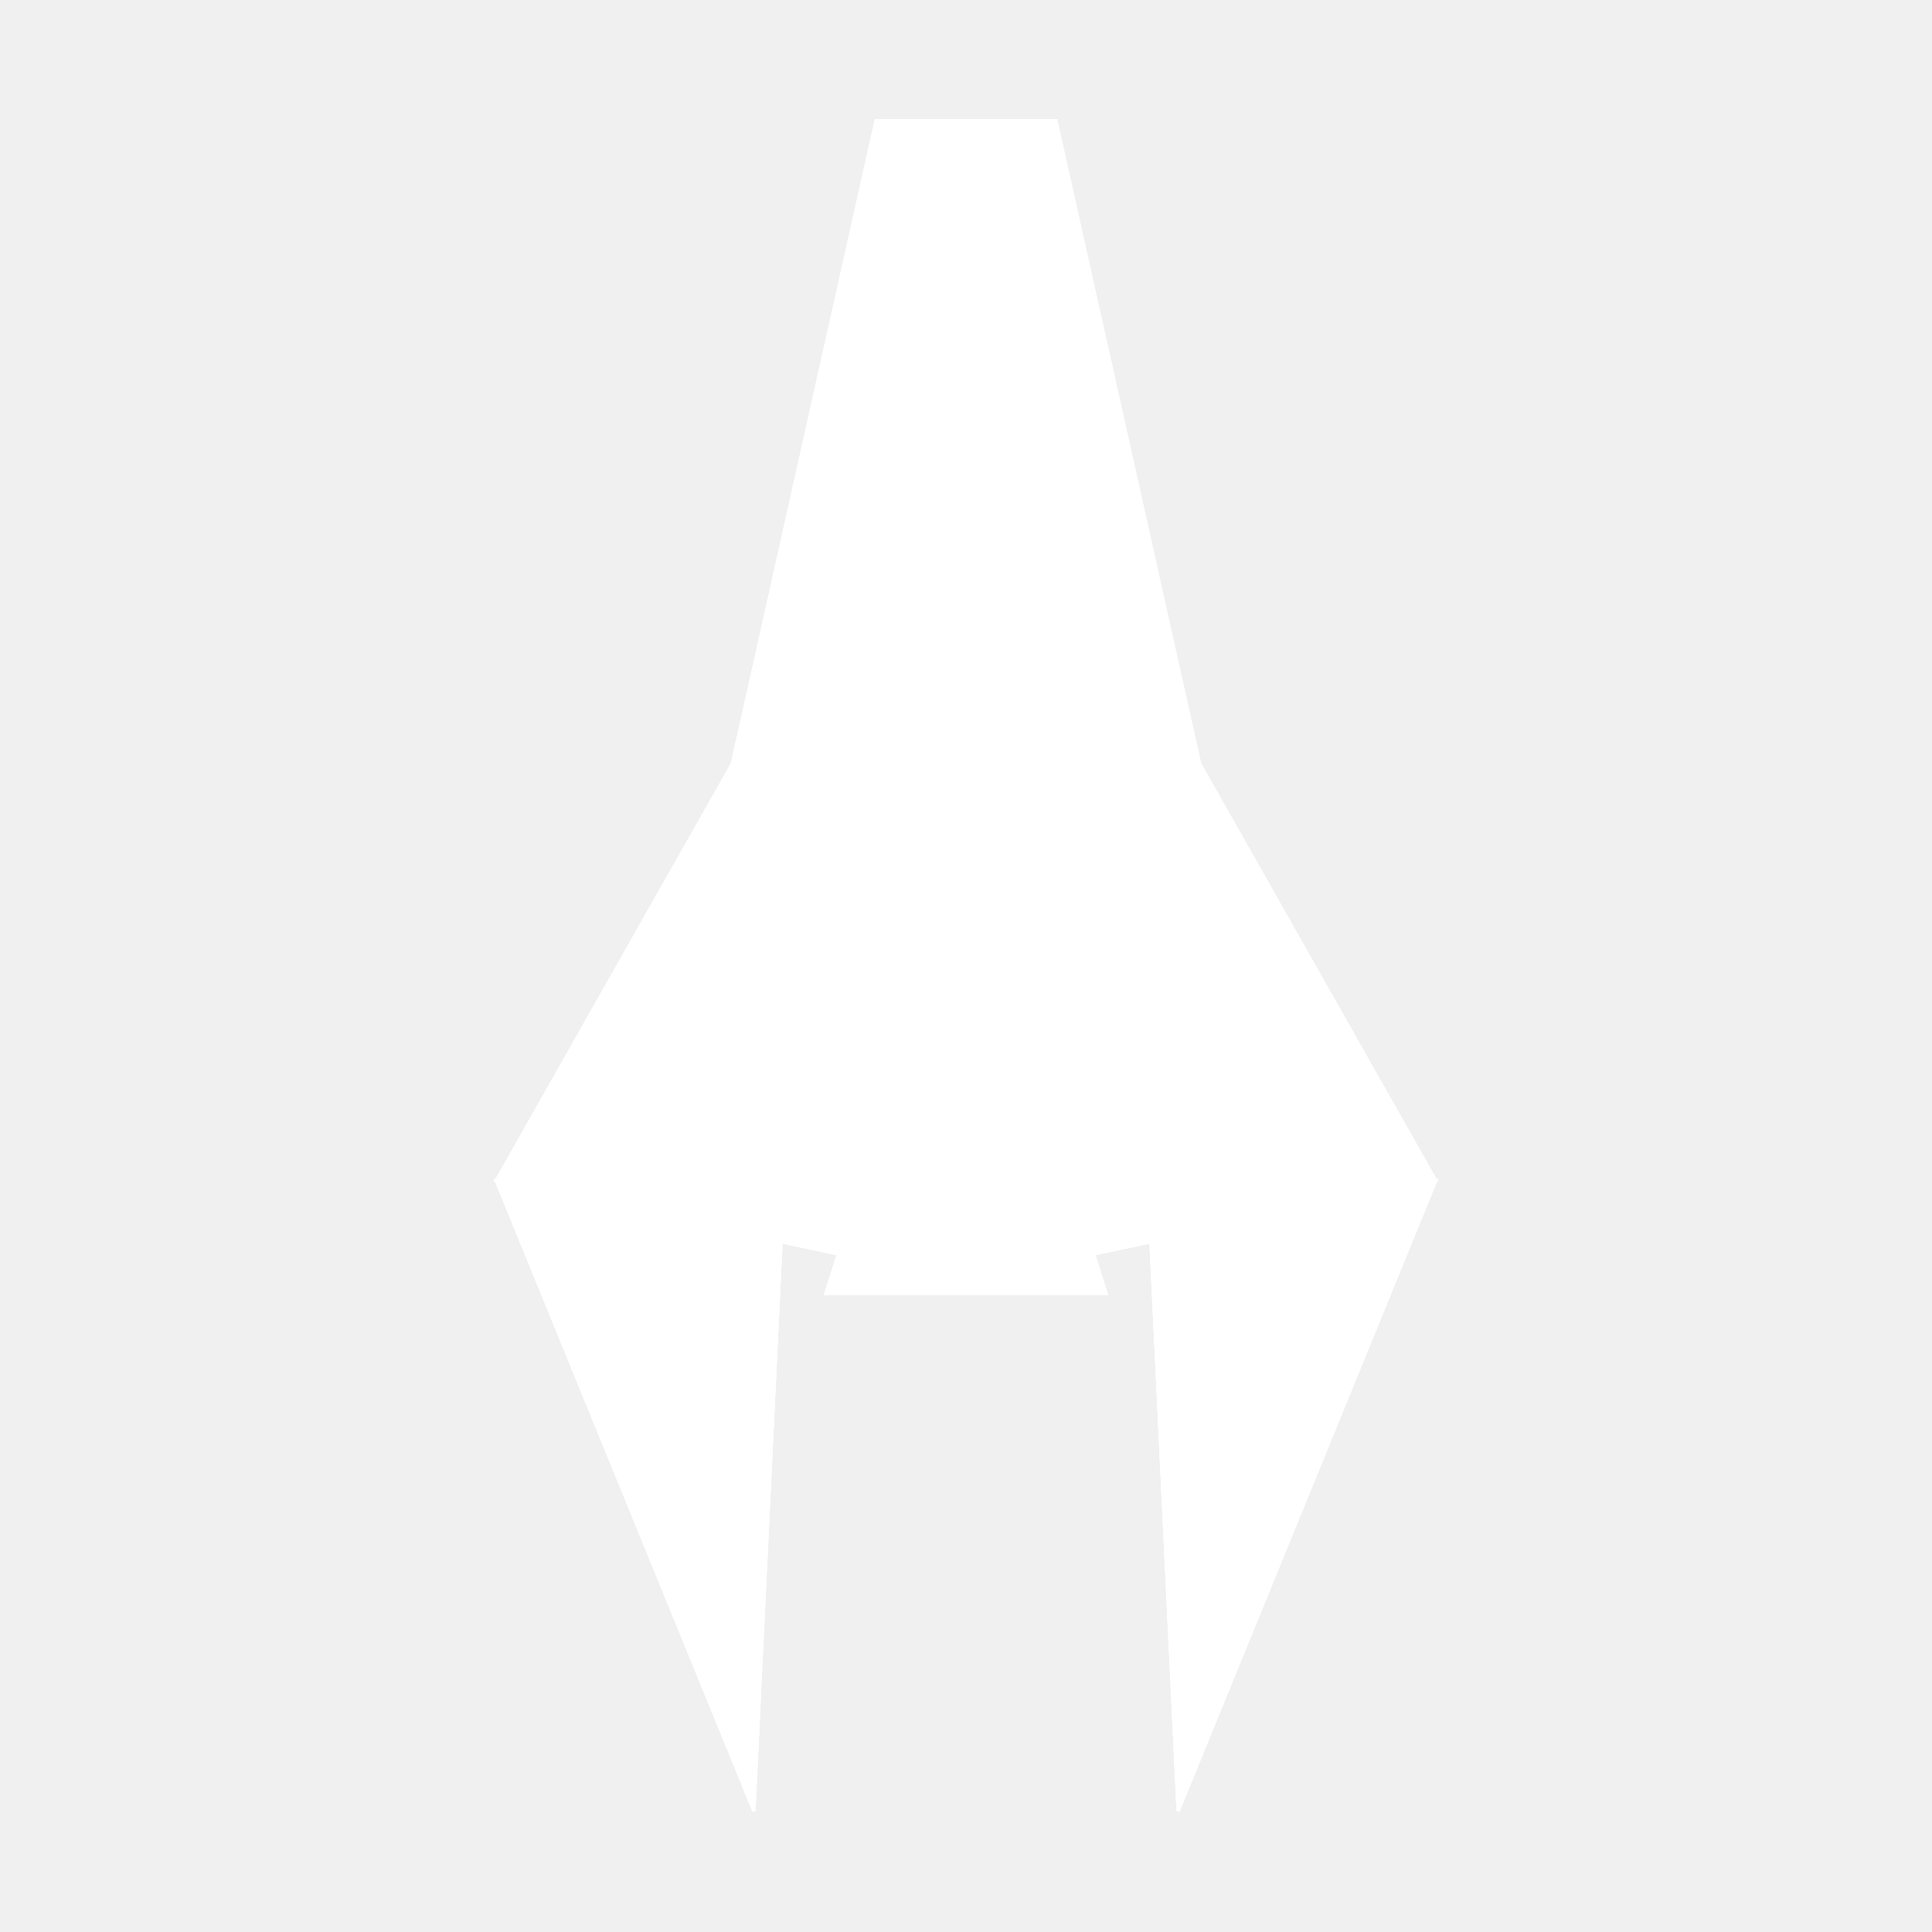
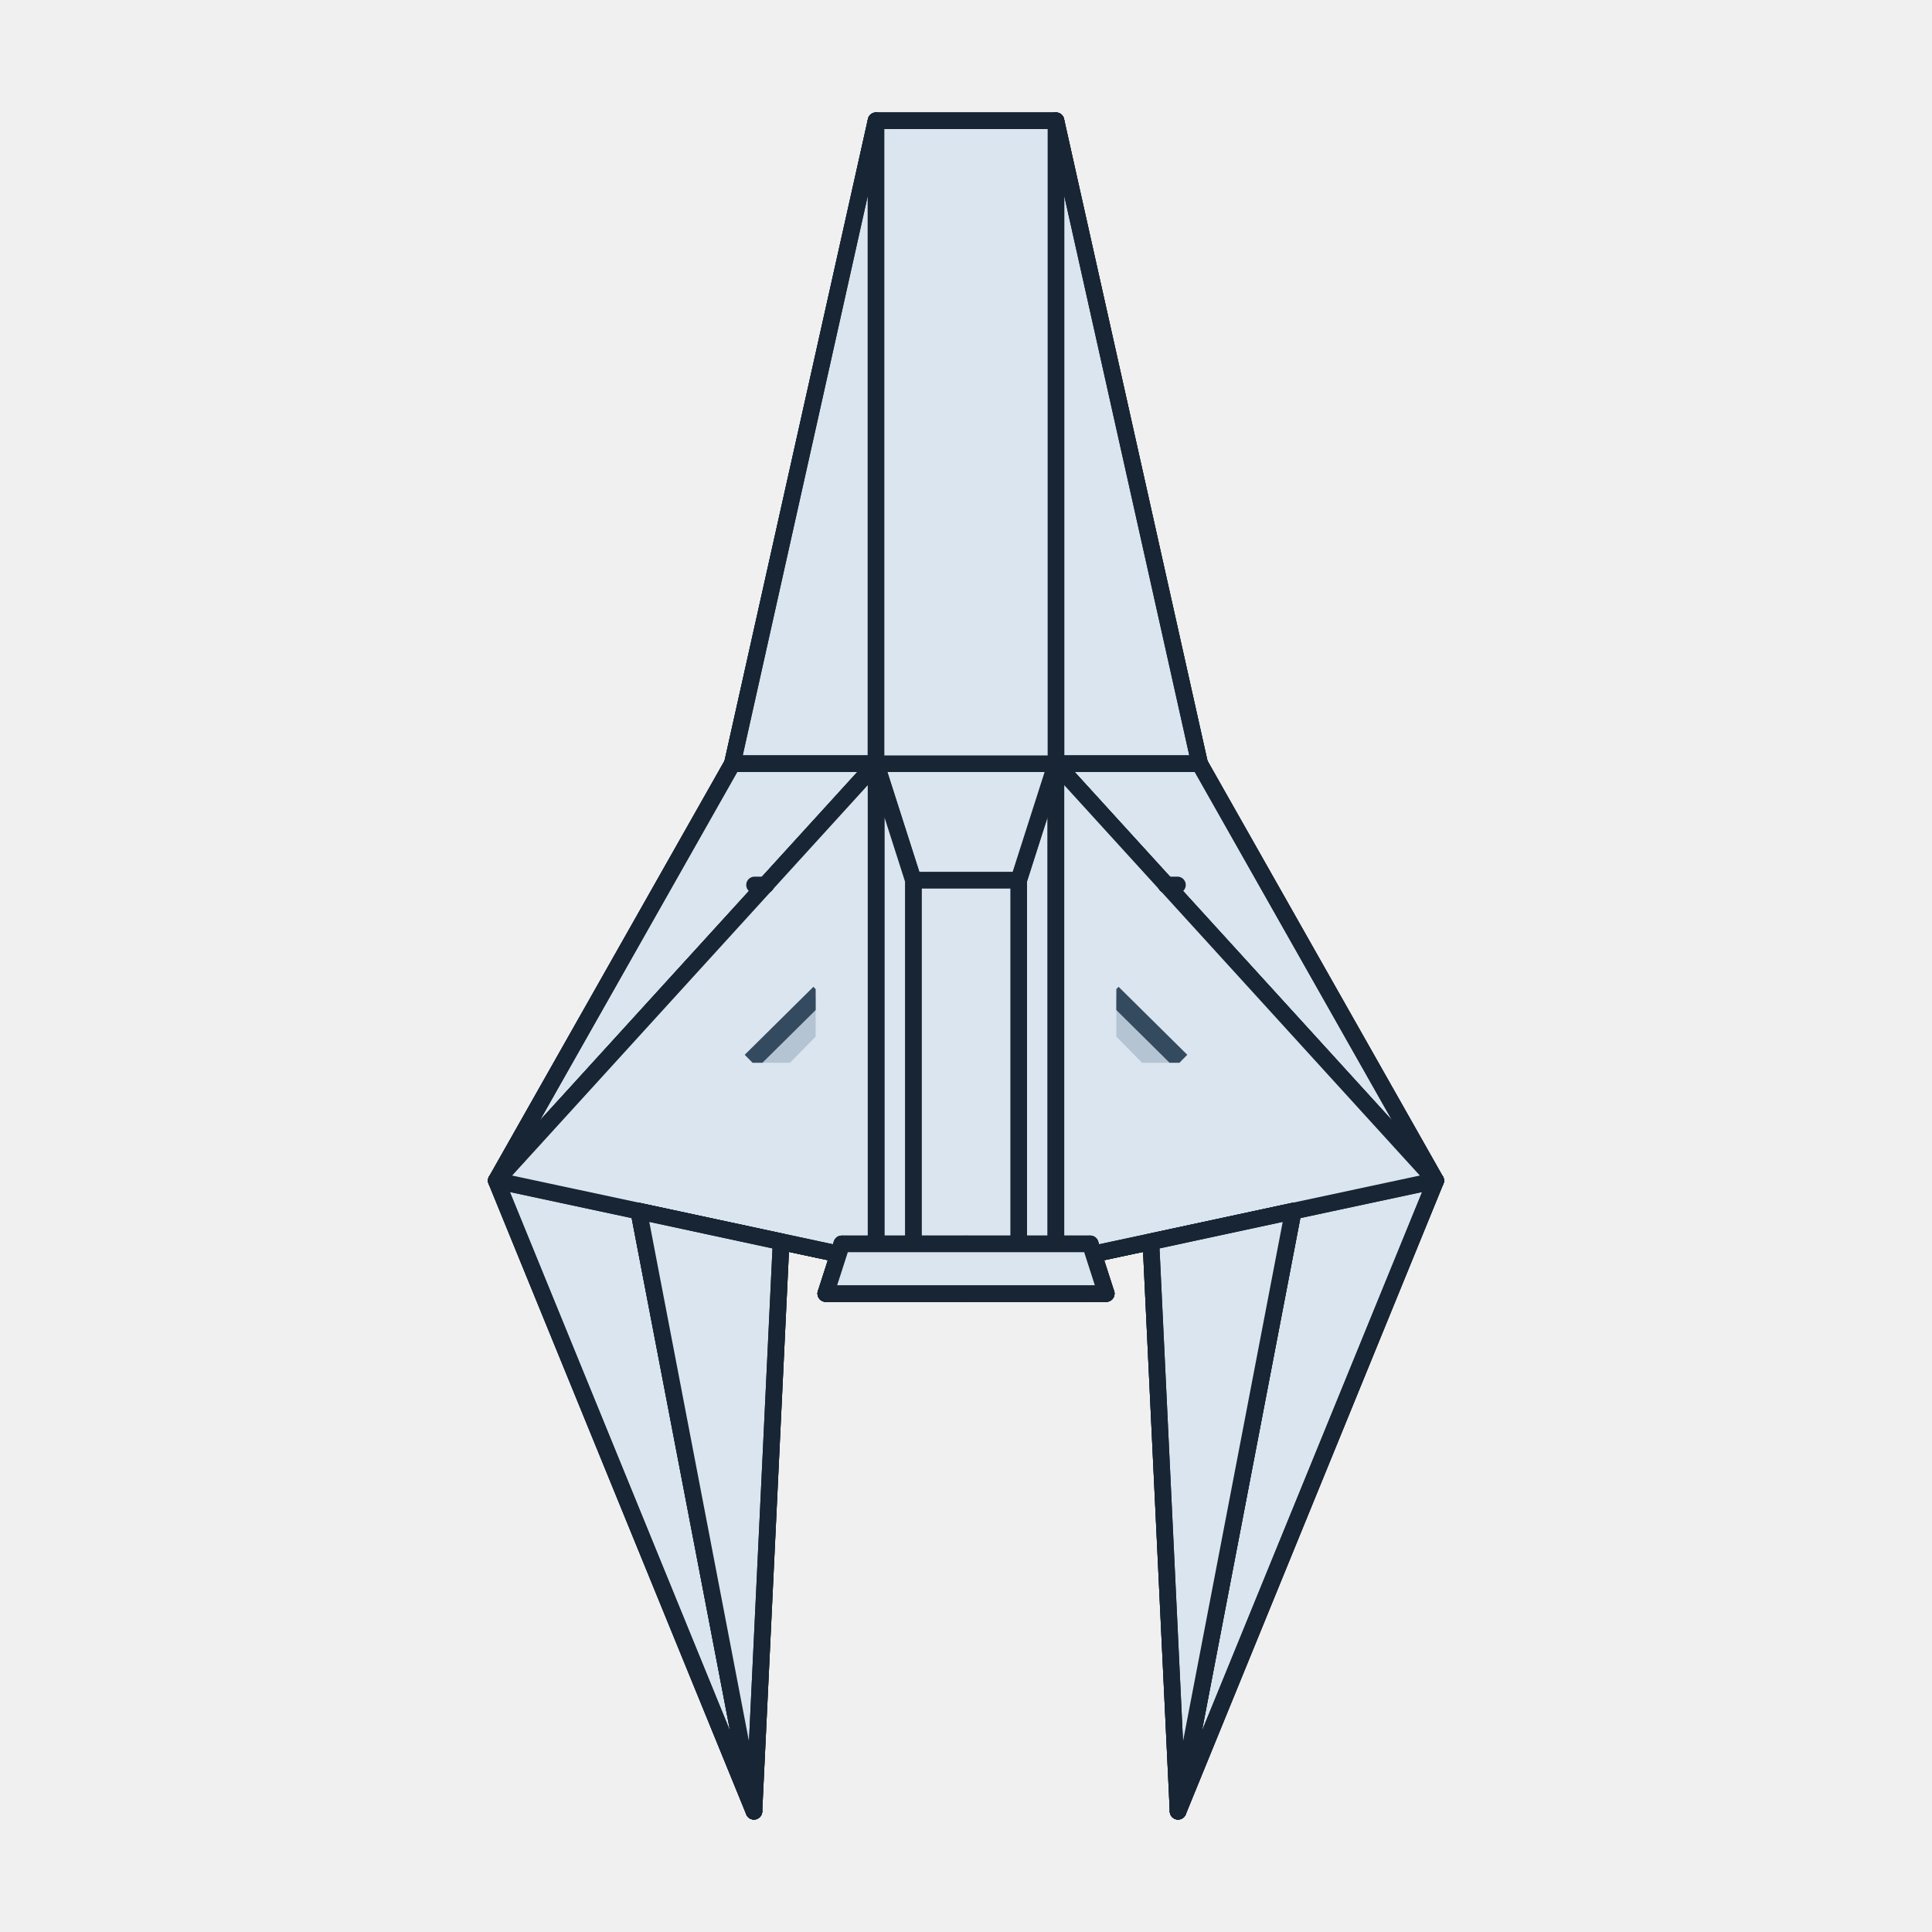
<svg xmlns="http://www.w3.org/2000/svg" viewBox="0 0 128 128">
-   <g fill="white" stroke="white" stroke-width="0.2">
+   <defs>
+     <clipPath id="hull">
+       <polygon points="69.96,8.00 79.48,50.60 69.96,50.60" />
+       <polygon points="69.96,50.60 58.04,50.60 58.04,8.00 69.96,8.00" />
+       <polygon points="69.96,8.00 69.96,50.60 79.48,50.60" />
+       <polygon points="69.96,83.61 58.04,83.61 58.04,50.60 69.96,50.60" />
+       <polygon points="67.49,83.61 60.51,83.61 58.04,83.61 69.96,83.61" />
+       <polygon points="69.96,83.61 69.96,50.60 67.49,58.32 67.49,83.61" />
+       <polygon points="76.25,82.27 76.25,82.27 69.96,83.61 69.96,83.61" />
+       <polygon points="58.04,50.60 60.51,58.32 67.49,58.32 69.96,50.60" />
+       <polygon points="60.51,58.32 60.51,83.61 67.49,83.61 67.49,58.32" />
+       <polygon points="69.96,8.00 58.04,8.00 58.04,8.00 69.96,8.00" />
+       <polygon points="78.57,65.53 76.09,65.53 76.09,68.68 78.57,68.68" />
+       <polygon points="76.67,58.63 76.67,64.12 76.45,64.87 76.45,58.63" />
+       <polygon points="80.01,68.68 79.85,68.68 79.85,65.53 80.01,65.53" />
+       <polygon points="78.31,63.81 78.14,63.81 75.66,63.81 75.83,63.81" />
+       <polygon points="74.12,65.53 73.96,65.53 73.96,68.68 74.12,68.68" />
+       <polygon points="69.96,50.60 79.48,50.60 95.12,78.22" />
+       <polygon points="76.67,64.12 75.83,63.81 76.09,65.53 76.45,64.87" />
+       <polygon points="75.83,63.81 74.12,65.53 76.09,65.53" />
+       <polygon points="76.09,68.68 74.12,68.68 75.83,70.41" />
+       <polygon points="77.44,58.63 77.44,61.95 77.75,61.95 77.75,58.63" />
+       <polygon points="77.75,58.63 77.75,61.95 77.25,61.95 77.25,58.63" />
+       <polygon points="78.31,63.81 78.57,65.53 80.01,65.53" />
+       <polygon points="78.31,70.41 80.01,68.68 78.57,68.68" />
+       <polygon points="76.67,58.63 76.45,58.63 76.69,58.63 76.84,58.63" />
+       <polygon points="73.96,65.53 74.12,65.53 75.83,63.81 75.66,63.81" />
+       <polygon points="80.01,65.53 79.85,65.53 78.14,63.81 78.31,63.81" />
+       <polygon points="74.12,65.53 74.12,68.68 76.09,68.68 76.09,65.53" />
+       <polygon points="78.31,70.41 78.14,70.41 79.85,68.68 80.01,68.68" />
+       <polygon points="78.31,63.81 75.83,63.81 76.67,64.12 77.56,64.12" />
+       <polygon points="77.56,64.12 76.67,64.12 76.67,58.63 77.56,58.63" />
+       <polygon points="78.57,65.53 78.57,68.68 80.01,68.68 80.01,65.53" />
+       <polygon points="77.56,64.12 77.56,58.63 78.01,58.63 78.01,64.87" />
+       <polygon points="75.66,70.41 75.83,70.41 74.12,68.68 73.96,68.68" />
+       <polygon points="78.01,64.87 77.28,65.21 76.45,64.87 76.09,65.53 78.57,65.53" />
+       <polygon points="75.83,70.41 78.31,70.41 78.57,68.68 76.09,68.68" />
+       <polygon points="75.83,70.41 75.66,70.41 78.14,70.41 78.31,70.41" />
+       <polygon points="77.28,65.21 78.01,64.87 78.01,58.63 77.28,58.63" />
+       <polygon points="76.45,64.87 77.28,65.21 77.28,58.63 76.45,58.63" />
+       <polygon points="77.25,58.63 77.25,61.95 76.69,61.95 76.69,58.63" />
+       <polygon points="76.45,58.63 77.28,58.63 77.25,58.63 76.69,58.63" />
+       <polygon points="77.56,58.63 76.67,58.63 76.84,58.63 77.44,58.63" />
+       <polygon points="77.56,64.12 78.01,64.87 78.57,65.53 78.31,63.81" />
+       <polygon points="76.69,61.95 77.25,61.95 77.75,61.95 77.44,61.95 76.84,61.95" />
+       <polygon points="76.84,58.63 76.69,58.63 76.69,61.95 76.84,61.95" />
+       <polygon points="77.56,58.63 77.44,58.63 77.75,58.63 78.01,58.63" />
+       <polygon points="77.44,58.63 76.84,58.63 76.84,61.95 77.44,61.95" />
+       <polygon points="79.48,50.60 69.96,50.60 95.12,78.22" />
+       <polygon points="69.96,83.61 69.96,50.60 95.12,78.22 85.68,80.24" />
+       <polygon points="85.68,80.24 76.25,82.27 69.96,83.61" />
+       <polygon points="85.68,80.24 95.12,78.22 78.05,120.00" />
+       <polygon points="95.12,78.22 85.68,80.24 78.05,120.00" />
+       <polygon points="69.96,50.60 69.96,83.61 85.68,80.24 95.12,78.22" />
+       <polygon points="85.68,80.24 76.25,82.27 78.05,120.00" />
+       <polygon points="76.25,82.27 85.68,80.24 78.05,120.00" />
+       <polygon points="76.25,82.27 85.68,80.24 69.96,83.61" />
+       <polygon points="58.04,83.61 69.96,83.61 69.96,83.61 58.04,83.61" />
+       <polygon points="69.96,8.00 69.96,8.00 79.48,50.60 79.48,50.60" />
+       <polygon points="95.12,78.22 95.12,78.22 78.05,120.00 78.05,120.00" />
+       <polygon points="76.25,82.27 76.25,82.27 78.05,120.00 78.05,120.00" />
+       <polygon points="79.48,50.60 79.48,50.60 95.12,78.22 95.12,78.22" />
+       <polygon points="73.29,85.70 73.29,85.70 72.23,82.41 72.23,82.41" />
+       <polygon points="56.08,85.70 54.71,85.70 73.29,85.70 71.92,85.70" />
+       <polygon points="64.00,85.70 73.29,85.70 72.23,82.41 64.00,82.41" />
+       <polygon points="64.00,85.70 71.92,85.70 73.29,85.70 64.00,85.70" />
+       <polygon points="71.92,85.70 71.92,85.70 73.29,85.70 73.29,85.70" />
+       <polygon points="64.00,83.91 56.69,83.91 56.08,85.70 71.92,85.70 71.31,83.91" />
+       <polygon points="71.31,83.91 64.00,83.91 56.69,83.91 56.69,83.91 64.00,83.91 71.31,83.91" />
+       <polygon points="71.92,85.70 71.92,85.70 71.31,83.91 71.31,83.91" />
+       <polygon points="71.92,85.70 64.00,85.70 64.00,83.91 71.31,83.91" />
+       <polygon points="78.01,58.63 77.75,58.63 77.25,58.63 77.28,58.63" />
+       <polygon points="58.04,8.00 58.04,50.60 48.52,50.60" />
+       <polygon points="58.04,8.00 48.52,50.60 58.04,50.60" />
+       <polygon points="58.04,83.61 60.51,83.61 60.51,58.32 58.04,50.60" />
+       <polygon points="51.75,82.27 58.04,83.61 58.04,83.61 51.75,82.27" />
+       <polygon points="49.43,65.53 49.43,68.68 51.91,68.68 51.91,65.53" />
+       <polygon points="51.33,58.63 51.55,58.63 51.55,64.87 51.33,64.12" />
+       <polygon points="47.99,68.68 47.99,65.53 48.15,65.53 48.15,68.68" />
+       <polygon points="49.69,63.81 52.17,63.81 52.34,63.81 49.86,63.81" />
+       <polygon points="53.88,65.53 53.88,68.68 54.04,68.68 54.04,65.53" />
+       <polygon points="58.04,50.60 32.88,78.22 48.52,50.60" />
+       <polygon points="51.33,64.12 51.55,64.87 51.91,65.53 52.17,63.81" />
+       <polygon points="52.17,63.81 51.91,65.53 53.88,65.53" />
+       <polygon points="51.91,68.68 52.17,70.41 53.88,68.68" />
+       <polygon points="50.56,58.63 50.25,58.63 50.25,61.95 50.56,61.95" />
+       <polygon points="50.25,58.63 50.75,58.63 50.75,61.95 50.25,61.95" />
+       <polygon points="49.69,63.81 47.99,65.53 49.43,65.53" />
+       <polygon points="49.69,70.41 49.43,68.68 47.99,68.68" />
+       <polygon points="51.33,58.63 51.16,58.63 51.31,58.63 51.55,58.63" />
+       <polygon points="54.04,65.53 52.34,63.81 52.17,63.81 53.88,65.53" />
+       <polygon points="47.99,65.53 49.69,63.81 49.86,63.81 48.15,65.53" />
+       <polygon points="53.88,65.53 51.91,65.53 51.91,68.68 53.88,68.68" />
+       <polygon points="49.69,70.41 47.99,68.68 48.15,68.68 49.86,70.41" />
+       <polygon points="49.69,63.81 50.44,64.12 51.33,64.12 52.17,63.81" />
+       <polygon points="50.44,64.12 50.44,58.63 51.33,58.63 51.33,64.12" />
+       <polygon points="49.43,65.53 47.99,65.53 47.99,68.68 49.43,68.68" />
+       <polygon points="50.44,64.12 49.99,64.87 49.99,58.63 50.44,58.63" />
+       <polygon points="52.34,70.41 54.04,68.68 53.88,68.68 52.17,70.41" />
+       <polygon points="49.99,64.87 49.43,65.53 51.91,65.53 51.55,64.87 50.72,65.21" />
+       <polygon points="52.17,70.41 51.91,68.68 49.43,68.68 49.69,70.41" />
+       <polygon points="52.17,70.41 49.69,70.41 49.86,70.41 52.34,70.41" />
+       <polygon points="50.72,65.21 50.72,58.63 49.99,58.63 49.99,64.87" />
+       <polygon points="51.55,64.87 51.55,58.63 50.72,58.63 50.72,65.21" />
+       <polygon points="50.75,58.63 51.31,58.63 51.31,61.95 50.75,61.95" />
+       <polygon points="51.55,58.63 51.31,58.63 50.75,58.63 50.72,58.63" />
+       <polygon points="50.44,58.63 50.56,58.63 51.16,58.63 51.33,58.63" />
+       <polygon points="50.44,64.12 49.69,63.81 49.43,65.53 49.99,64.87" />
+       <polygon points="51.31,61.95 51.16,61.95 50.56,61.95 50.25,61.95 50.75,61.95" />
+       <polygon points="51.16,58.63 51.16,61.95 51.31,61.95 51.31,58.63" />
+       <polygon points="50.44,58.63 49.99,58.63 50.25,58.63 50.56,58.63" />
+       <polygon points="50.56,58.63 50.56,61.95 51.16,61.95 51.16,58.63" />
+       <polygon points="48.52,50.60 32.88,78.22 58.04,50.60" />
+       <polygon points="58.04,83.61 42.32,80.24 32.88,78.22 58.04,50.60" />
+       <polygon points="42.32,80.24 58.04,83.61 51.75,82.27" />
+       <polygon points="42.32,80.24 49.95,120.00 32.88,78.22" />
+       <polygon points="32.88,78.22 49.95,120.00 42.32,80.24" />
+       <polygon points="58.04,50.60 32.88,78.22 42.32,80.24 58.04,83.61" />
+       <polygon points="42.32,80.24 49.95,120.00 51.75,82.27" />
+       <polygon points="51.75,82.27 49.95,120.00 42.32,80.24" />
+       <polygon points="51.75,82.27 58.04,83.61 42.32,80.24" />
+       <polygon points="58.04,8.00 48.52,50.60 48.52,50.60 58.04,8.00" />
+       <polygon points="32.88,78.22 49.95,120.00 49.95,120.00 32.88,78.22" />
+       <polygon points="51.75,82.27 49.95,120.00 49.95,120.00 51.75,82.27" />
+       <polygon points="48.52,50.60 32.88,78.22 32.88,78.22 48.52,50.60" />
+       <polygon points="54.71,85.70 55.77,82.41 55.77,82.41 54.71,85.70" />
+       <polygon points="64.00,85.70 64.00,82.41 55.77,82.41 54.71,85.70" />
+       <polygon points="64.00,85.70 64.00,85.70 54.71,85.70 56.08,85.70" />
+       <polygon points="56.08,85.70 54.71,85.70 54.71,85.70 56.08,85.70" />
+       <polygon points="56.69,83.91 56.69,83.91 64.00,83.91 71.31,83.91 71.31,83.91 64.00,83.91" />
+       <polygon points="56.08,85.70 56.69,83.91 56.69,83.91 56.08,85.70" />
+       <polygon points="56.08,85.70 56.69,83.91 64.00,83.91 64.00,85.70" />
+       <polygon points="49.99,58.63 50.72,58.63 50.75,58.63 50.25,58.63" />
+       <polygon points="58.04,8.00 58.04,50.60 69.96,50.60 69.96,8.00" />
+       <polygon points="55.77,82.41 72.23,82.41 73.29,85.70 54.71,85.70" />
+     </clipPath>
+   </defs>
+   <g fill="#dbe5ef" stroke="#172534" stroke-width="1.1" stroke-linejoin="round">
    <polygon points="69.96,8.00 79.48,50.60 69.96,50.60" />
    <polygon points="69.96,50.60 58.04,50.60 58.04,8.00 69.96,8.00" />
    <polygon points="69.96,8.00 69.96,50.60 79.48,50.60" />
    <polygon points="69.96,83.61 58.04,83.61 58.04,50.60 69.96,50.60" />
    <polygon points="67.49,83.61 60.51,83.61 58.04,83.61 69.96,83.61" />
    <polygon points="69.96,83.61 69.96,50.60 67.49,58.32 67.49,83.61" />
    <polygon points="76.25,82.27 76.25,82.27 69.96,83.61 69.96,83.61" />
    <polygon points="58.04,50.60 60.51,58.32 67.49,58.32 69.96,50.60" />
    <polygon points="60.51,58.32 60.51,83.61 67.49,83.61 67.49,58.32" />
    <polygon points="69.96,8.00 58.04,8.00 58.04,8.00 69.96,8.00" />
    <polygon points="78.57,65.53 76.09,65.53 76.09,68.68 78.57,68.68" />
    <polygon points="76.67,58.63 76.67,64.12 76.45,64.87 76.45,58.63" />
    <polygon points="80.01,68.68 79.85,68.68 79.85,65.53 80.01,65.53" />
    <polygon points="78.31,63.81 78.14,63.81 75.66,63.81 75.83,63.81" />
    <polygon points="74.12,65.53 73.96,65.53 73.96,68.68 74.12,68.68" />
    <polygon points="69.96,50.60 79.48,50.60 95.12,78.22" />
    <polygon points="76.67,64.12 75.83,63.81 76.09,65.53 76.45,64.87" />
    <polygon points="75.83,63.81 74.12,65.53 76.09,65.53" />
    <polygon points="76.09,68.68 74.12,68.68 75.83,70.41" />
    <polygon points="77.44,58.63 77.44,61.95 77.75,61.95 77.75,58.63" />
    <polygon points="77.75,58.63 77.75,61.95 77.25,61.95 77.25,58.63" />
    <polygon points="78.31,63.81 78.57,65.53 80.01,65.53" />
    <polygon points="78.31,70.41 80.01,68.68 78.57,68.68" />
    <polygon points="76.67,58.63 76.45,58.63 76.69,58.63 76.84,58.63" />
    <polygon points="73.96,65.53 74.12,65.53 75.83,63.81 75.66,63.81" />
    <polygon points="80.01,65.53 79.85,65.53 78.14,63.81 78.31,63.81" />
    <polygon points="74.12,65.53 74.12,68.68 76.09,68.68 76.09,65.53" />
    <polygon points="78.31,70.41 78.14,70.41 79.85,68.68 80.01,68.68" />
    <polygon points="78.31,63.81 75.83,63.81 76.67,64.12 77.56,64.12" />
    <polygon points="77.56,64.12 76.67,64.12 76.67,58.63 77.56,58.63" />
    <polygon points="78.57,65.53 78.57,68.68 80.01,68.68 80.01,65.53" />
    <polygon points="77.56,64.12 77.56,58.63 78.01,58.63 78.01,64.87" />
    <polygon points="75.66,70.41 75.83,70.41 74.12,68.68 73.96,68.68" />
    <polygon points="78.01,64.87 77.28,65.21 76.45,64.87 76.09,65.53 78.57,65.53" />
    <polygon points="75.83,70.41 78.31,70.41 78.57,68.68 76.09,68.68" />
    <polygon points="75.83,70.41 75.66,70.41 78.14,70.41 78.31,70.41" />
    <polygon points="77.28,65.21 78.01,64.87 78.01,58.63 77.28,58.63" />
    <polygon points="76.45,64.87 77.28,65.21 77.28,58.63 76.45,58.63" />
    <polygon points="77.25,58.63 77.25,61.95 76.69,61.95 76.69,58.63" />
    <polygon points="76.45,58.63 77.28,58.63 77.25,58.63 76.69,58.63" />
    <polygon points="77.56,58.63 76.67,58.63 76.84,58.63 77.44,58.63" />
    <polygon points="77.56,64.12 78.01,64.87 78.57,65.53 78.31,63.81" />
    <polygon points="76.69,61.95 77.25,61.95 77.75,61.95 77.44,61.95 76.84,61.95" />
    <polygon points="76.84,58.63 76.69,58.63 76.69,61.95 76.84,61.95" />
    <polygon points="77.56,58.63 77.44,58.63 77.75,58.63 78.01,58.63" />
    <polygon points="77.44,58.63 76.84,58.63 76.84,61.95 77.44,61.95" />
    <polygon points="79.48,50.60 69.96,50.60 95.12,78.22" />
    <polygon points="69.96,83.61 69.96,50.60 95.12,78.22 85.68,80.24" />
    <polygon points="85.68,80.24 76.25,82.27 69.96,83.61" />
    <polygon points="85.68,80.24 95.12,78.22 78.05,120.00" />
    <polygon points="95.12,78.22 85.68,80.24 78.05,120.00" />
    <polygon points="69.96,50.60 69.96,83.61 85.68,80.24 95.12,78.22" />
    <polygon points="85.68,80.24 76.25,82.27 78.05,120.00" />
    <polygon points="76.25,82.27 85.68,80.24 78.05,120.00" />
    <polygon points="76.25,82.27 85.68,80.24 69.96,83.61" />
    <polygon points="58.04,83.61 69.96,83.61 69.96,83.61 58.04,83.61" />
    <polygon points="69.96,8.00 69.96,8.00 79.48,50.60 79.48,50.60" />
    <polygon points="95.12,78.22 95.12,78.22 78.05,120.00 78.05,120.00" />
    <polygon points="76.25,82.27 76.25,82.27 78.05,120.00 78.05,120.00" />
    <polygon points="79.48,50.60 79.48,50.60 95.12,78.22 95.12,78.22" />
    <polygon points="73.29,85.70 73.29,85.70 72.23,82.41 72.23,82.41" />
    <polygon points="56.08,85.70 54.71,85.70 73.29,85.70 71.92,85.70" />
    <polygon points="64.00,85.70 73.29,85.70 72.23,82.41 64.00,82.41" />
    <polygon points="64.00,85.70 71.92,85.70 73.29,85.70 64.00,85.70" />
    <polygon points="71.92,85.70 71.92,85.70 73.29,85.70 73.29,85.70" />
    <polygon points="64.00,83.91 56.69,83.91 56.08,85.70 71.92,85.70 71.31,83.91" />
    <polygon points="71.31,83.91 64.00,83.91 56.69,83.91 56.69,83.91 64.00,83.91 71.31,83.91" />
    <polygon points="71.92,85.70 71.92,85.70 71.31,83.91 71.31,83.91" />
    <polygon points="71.92,85.70 64.00,85.70 64.00,83.91 71.31,83.91" />
    <polygon points="78.01,58.63 77.75,58.63 77.25,58.63 77.28,58.63" />
    <polygon points="58.04,8.00 58.04,50.60 48.52,50.60" />
    <polygon points="58.04,8.00 48.52,50.60 58.04,50.60" />
    <polygon points="58.04,83.61 60.51,83.61 60.51,58.32 58.04,50.60" />
    <polygon points="51.75,82.27 58.04,83.61 58.04,83.61 51.75,82.27" />
    <polygon points="49.43,65.53 49.43,68.68 51.91,68.68 51.91,65.53" />
    <polygon points="51.33,58.63 51.55,58.63 51.55,64.87 51.33,64.12" />
    <polygon points="47.99,68.68 47.99,65.53 48.15,65.53 48.15,68.68" />
    <polygon points="49.69,63.81 52.17,63.81 52.34,63.81 49.86,63.81" />
    <polygon points="53.88,65.53 53.88,68.68 54.04,68.68 54.04,65.53" />
    <polygon points="58.04,50.60 32.88,78.22 48.52,50.60" />
    <polygon points="51.33,64.12 51.55,64.87 51.91,65.53 52.17,63.81" />
    <polygon points="52.17,63.81 51.91,65.53 53.88,65.53" />
    <polygon points="51.91,68.68 52.17,70.41 53.88,68.68" />
    <polygon points="50.56,58.63 50.25,58.63 50.25,61.95 50.56,61.95" />
    <polygon points="50.25,58.63 50.75,58.63 50.75,61.95 50.25,61.95" />
    <polygon points="49.69,63.81 47.99,65.53 49.43,65.53" />
    <polygon points="49.69,70.41 49.43,68.68 47.99,68.68" />
    <polygon points="51.33,58.63 51.16,58.63 51.31,58.63 51.55,58.63" />
    <polygon points="54.04,65.53 52.34,63.81 52.17,63.81 53.88,65.53" />
    <polygon points="47.99,65.53 49.69,63.81 49.86,63.81 48.15,65.53" />
    <polygon points="53.88,65.53 51.91,65.53 51.91,68.68 53.88,68.68" />
    <polygon points="49.69,70.41 47.99,68.68 48.15,68.68 49.86,70.41" />
    <polygon points="49.69,63.81 50.44,64.12 51.33,64.12 52.17,63.81" />
    <polygon points="50.44,64.12 50.44,58.63 51.33,58.63 51.33,64.12" />
    <polygon points="49.43,65.53 47.99,65.53 47.99,68.68 49.43,68.68" />
    <polygon points="50.44,64.12 49.99,64.87 49.99,58.63 50.44,58.63" />
    <polygon points="52.34,70.41 54.04,68.68 53.88,68.68 52.17,70.41" />
    <polygon points="49.99,64.87 49.43,65.53 51.91,65.53 51.55,64.87 50.72,65.21" />
    <polygon points="52.17,70.41 51.91,68.68 49.43,68.68 49.69,70.41" />
    <polygon points="52.17,70.41 49.69,70.41 49.86,70.41 52.34,70.41" />
    <polygon points="50.72,65.21 50.72,58.63 49.99,58.63 49.99,64.87" />
    <polygon points="51.55,64.87 51.55,58.63 50.72,58.63 50.72,65.21" />
    <polygon points="50.75,58.63 51.31,58.63 51.31,61.95 50.75,61.95" />
    <polygon points="51.55,58.63 51.31,58.63 50.75,58.63 50.72,58.63" />
    <polygon points="50.44,58.63 50.56,58.63 51.16,58.63 51.33,58.63" />
    <polygon points="50.44,64.12 49.69,63.81 49.43,65.53 49.99,64.87" />
    <polygon points="51.31,61.95 51.16,61.95 50.56,61.95 50.25,61.95 50.75,61.95" />
    <polygon points="51.16,58.63 51.16,61.95 51.31,61.95 51.31,58.63" />
    <polygon points="50.44,58.63 49.99,58.63 50.25,58.63 50.56,58.63" />
    <polygon points="50.56,58.63 50.56,61.95 51.16,61.95 51.16,58.63" />
    <polygon points="48.52,50.60 32.88,78.22 58.04,50.60" />
    <polygon points="58.04,83.61 42.32,80.24 32.88,78.22 58.04,50.60" />
    <polygon points="42.32,80.24 58.04,83.61 51.75,82.27" />
    <polygon points="42.32,80.24 49.95,120.00 32.88,78.22" />
    <polygon points="32.88,78.22 49.95,120.00 42.32,80.24" />
    <polygon points="58.04,50.60 32.88,78.22 42.32,80.24 58.04,83.61" />
    <polygon points="42.32,80.24 49.95,120.00 51.75,82.27" />
    <polygon points="51.75,82.27 49.95,120.00 42.32,80.24" />
    <polygon points="51.75,82.27 58.04,83.61 42.32,80.24" />
    <polygon points="58.04,8.00 48.52,50.60 48.52,50.60 58.04,8.00" />
    <polygon points="32.88,78.22 49.95,120.00 49.95,120.00 32.88,78.22" />
    <polygon points="51.75,82.27 49.95,120.00 49.95,120.00 51.75,82.27" />
    <polygon points="48.52,50.60 32.88,78.22 32.88,78.22 48.52,50.60" />
    <polygon points="54.71,85.70 55.77,82.41 55.77,82.41 54.71,85.70" />
    <polygon points="64.00,85.70 64.00,82.41 55.77,82.41 54.71,85.70" />
    <polygon points="64.00,85.70 64.00,85.70 54.71,85.70 56.08,85.70" />
    <polygon points="56.08,85.70 54.71,85.70 54.71,85.70 56.08,85.70" />
    <polygon points="56.69,83.91 56.69,83.91 64.00,83.91 71.31,83.91 71.31,83.91 64.00,83.91" />
    <polygon points="56.08,85.70 56.69,83.91 56.69,83.91 56.08,85.70" />
    <polygon points="56.08,85.70 56.69,83.91 64.00,83.91 64.00,85.70" />
    <polygon points="49.99,58.63 50.72,58.63 50.75,58.63 50.25,58.63" />
    <polygon points="58.04,8.00 58.04,50.60 69.96,50.60 69.96,8.00" />
    <polygon points="55.77,82.41 72.23,82.41 73.29,85.70 54.71,85.70" />
  </g>
+   <g clip-path="url(#hull)" stroke-linejoin="round">
+     <path d="M 64 16.96 L 69.912 34.88 L 68.668 106.56 L 64 114.4 L 59.332 106.56 L 58.088 34.88 Z" fill="#d9e5f1" fill-opacity=".78" stroke="#26384b" stroke-width="1.2" />
+     <path d="M 64 23.68 Q 69.29 30.4 67.809 43.84 L 64 51.68 L 60.191 43.84 Q 58.71 30.4 64 23.68 Z" fill="#142b40" stroke="#e7f4ff" stroke-width="1.6" />
+     <path d="M 61.778 29.84 L 63.471 27.6 L 63.048 39.92" fill="none" stroke="#a7e7ff" stroke-width="1.5" />
+     <path d="M 58.399 61.76 L 45.952 74.08 L 49.922 84.16 L 59.643 75.2 Z M 69.601 61.76 L 82.048 74.08 L 78.078 84.16 L 68.357 75.2 Z" fill="#a8bacb" fill-opacity=".76" stroke="#344a5e" stroke-width="1.2" />
+     <path d="M 47.395 76.32 L 56.532 72.96 M 80.605 76.32 L 71.468 72.96" stroke="#edf6ff" stroke-width="1.2" />
+     <g fill="#101b29" stroke="#d9e9f6" stroke-width="1.6">
+       <circle cx="52.175" cy="109.92" r="2.801" />
+       <circle cx="75.825" cy="109.92" r="2.801" />
+     </g>
+     <g fill="#6bdcff">
+       <circle cx="52.175" cy="109.92" r="1.12" />
+       <circle cx="75.825" cy="109.92" r="1.12" />
+     </g>
+     <path d="M 61.822 48.32 h 4.357 M 61.822 52.8 h 4.357 M 61.822 57.28 h 4.357" stroke="#344a5e" stroke-width="1.35" />
+   </g>
</svg>
